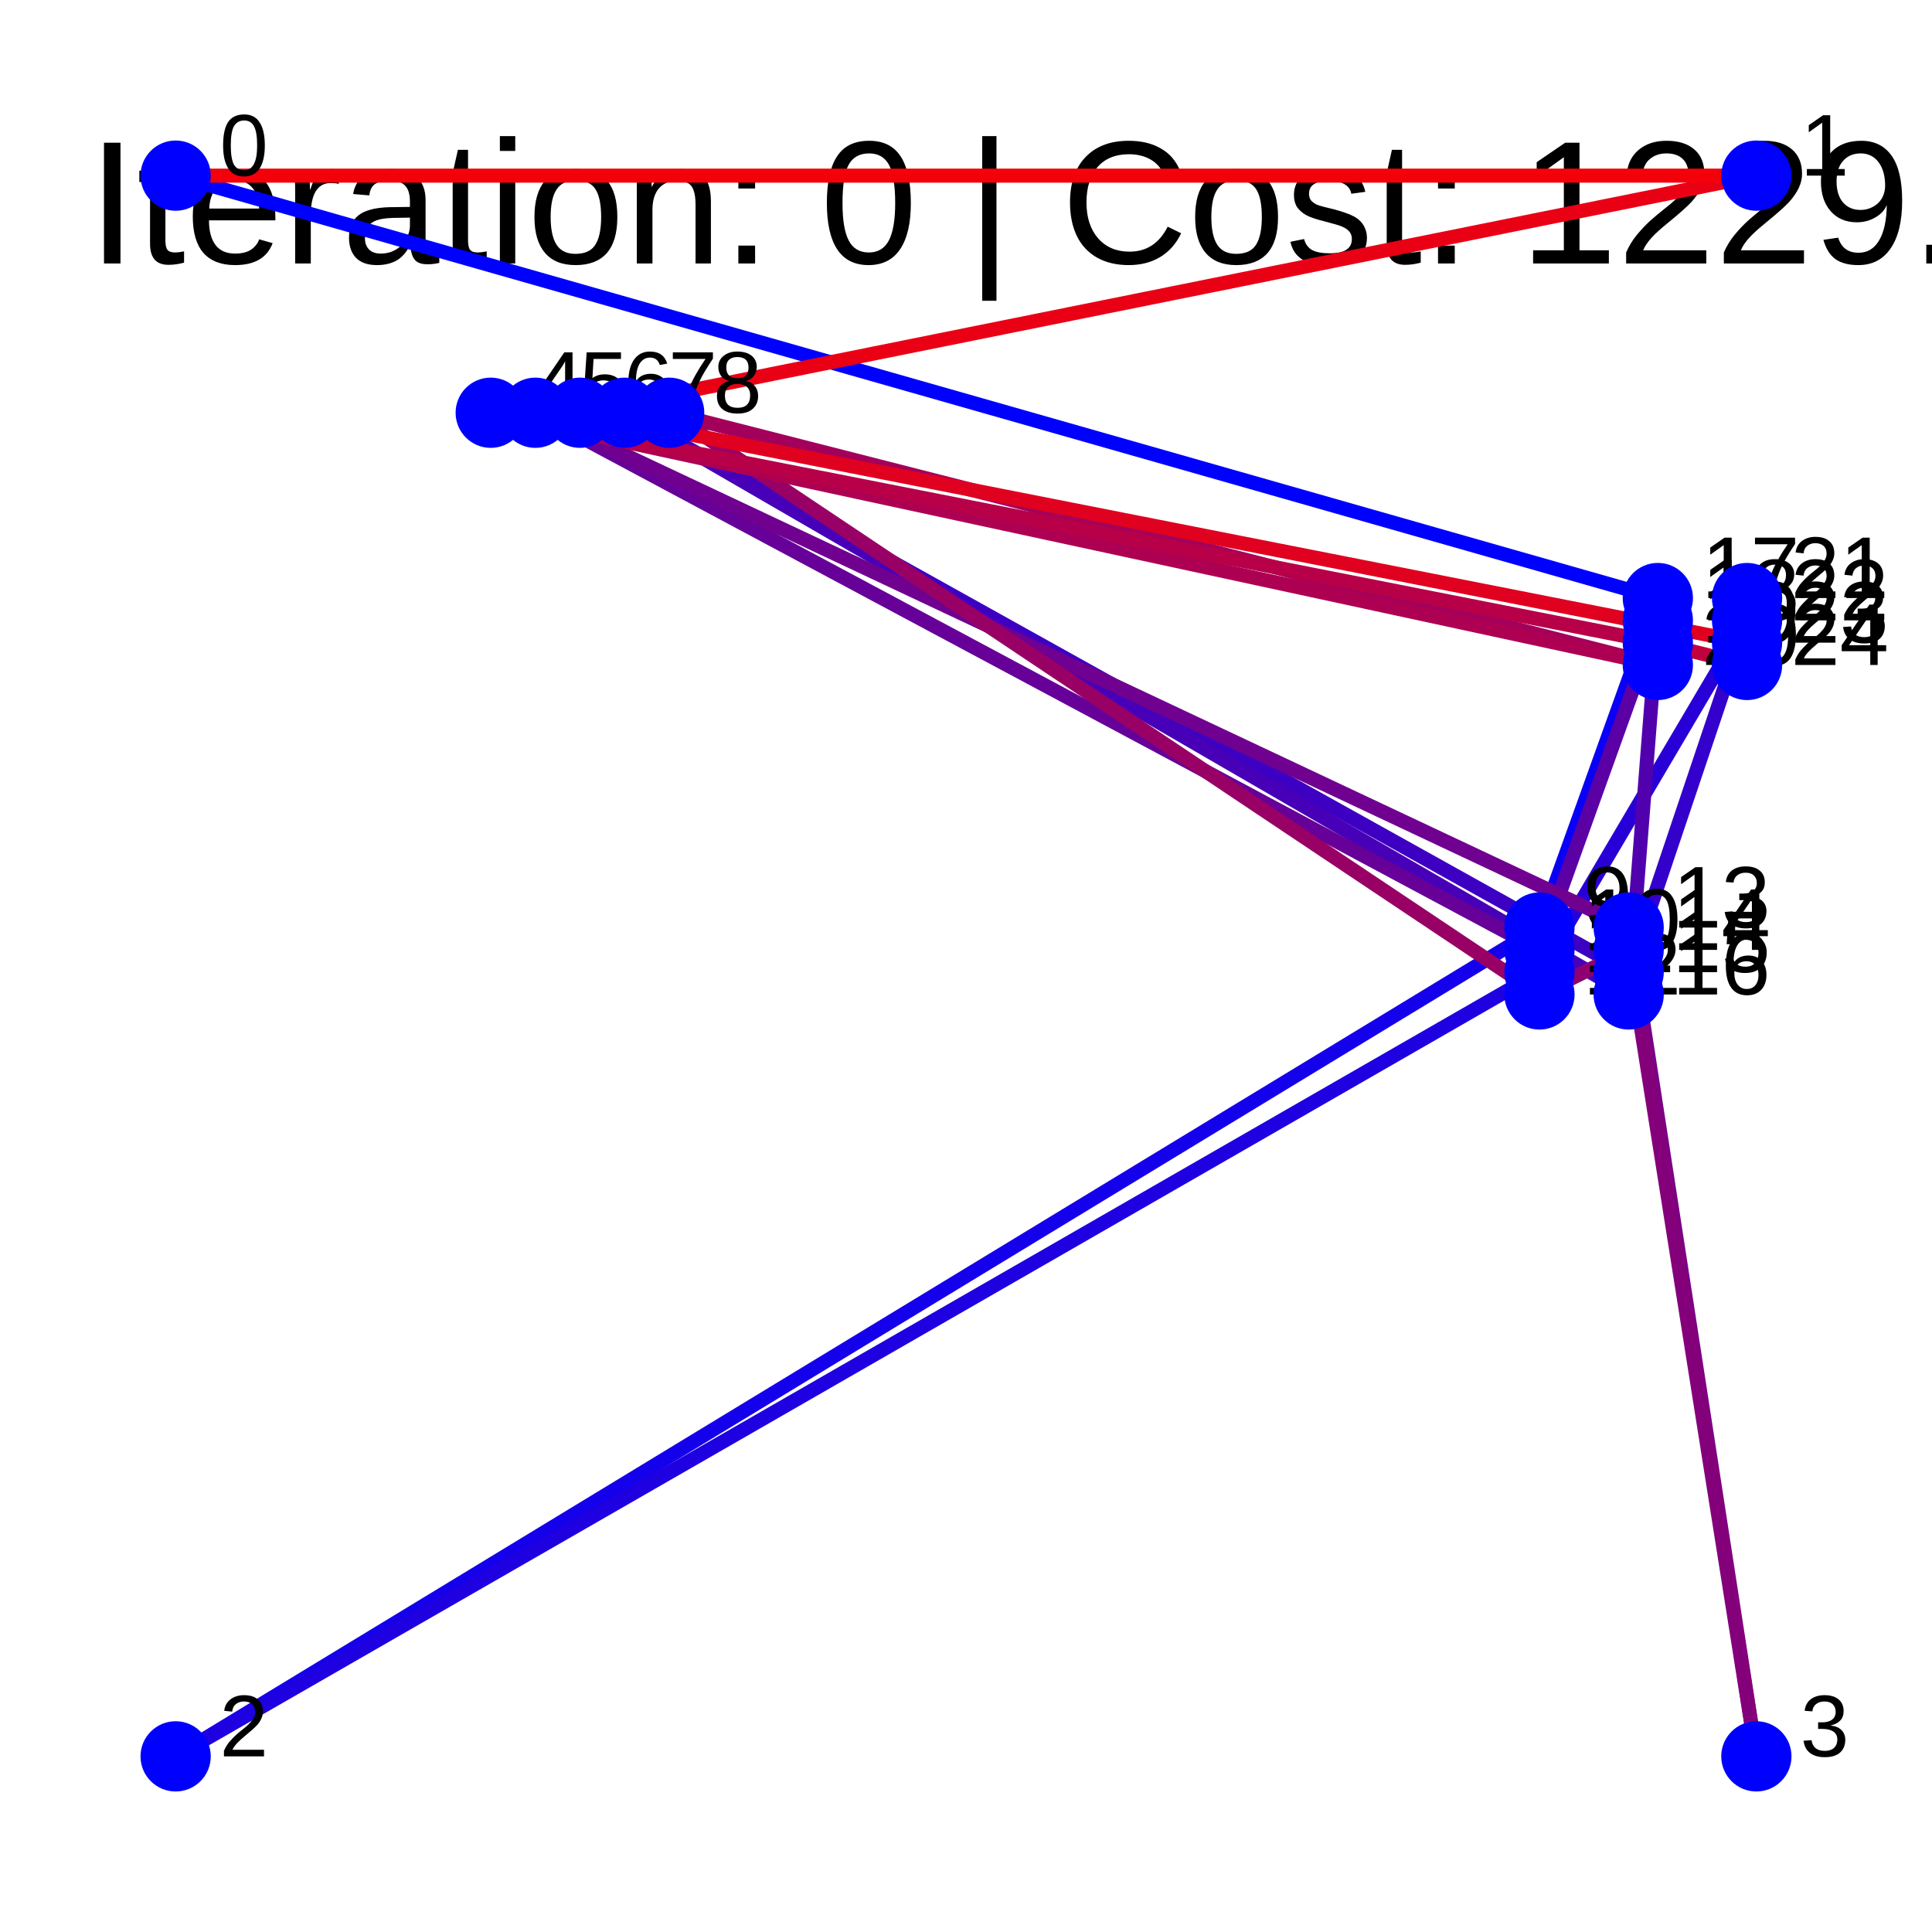
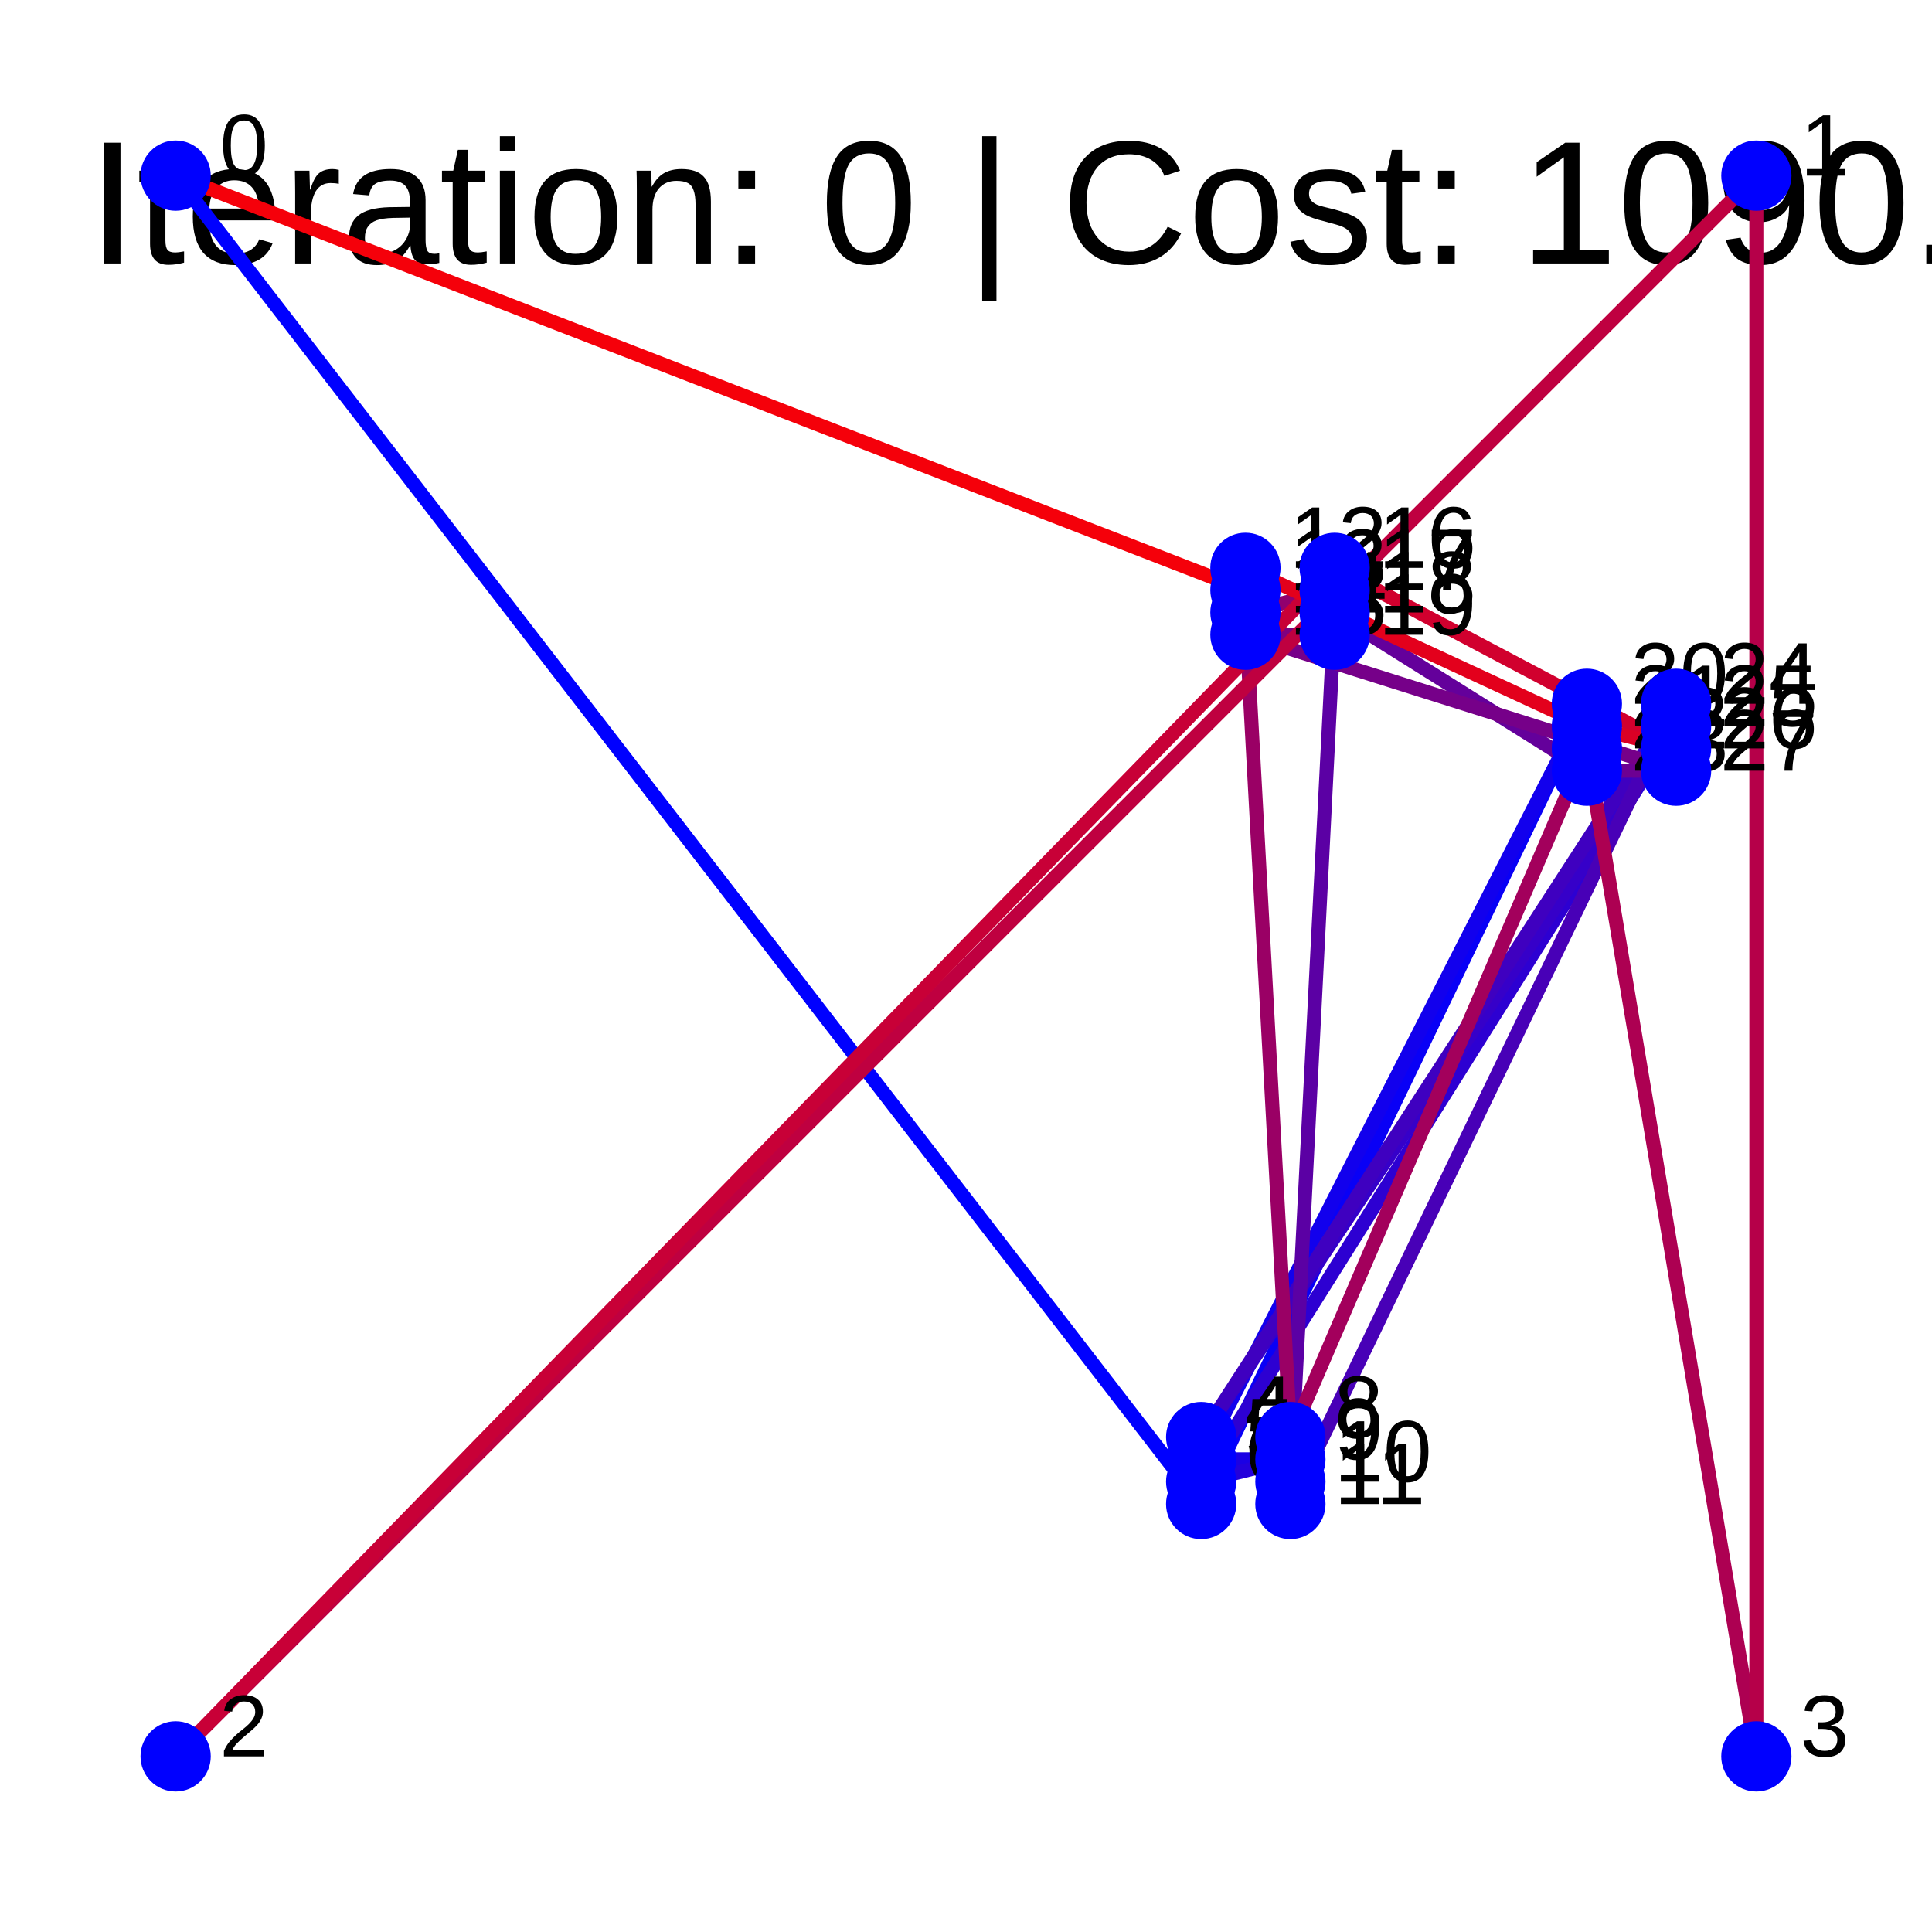
<svg xmlns="http://www.w3.org/2000/svg" viewBox="-5 -5 110 110">
  <rect x="-5" y="-5" width="110" height="110" fill="white" />
-   <text x="0" y="10" font-family="Arial" font-size="10" fill="black">Iteration: 0 | Cost: 1229.89</text>
+   <text x="0" y="10" font-family="Arial" font-size="10" fill="black">Iteration: 0 | Cost: 1090.87</text>
  <g>
-     <line x1="5.00" y1="5.00" x2="89.39" y2="29.05" stroke="rgb(0,0,255)" stroke-width="0.8" />
-     <line x1="89.39" y1="29.05" x2="82.65" y2="47.81" stroke="rgb(10,0,245)" stroke-width="0.8" />
-     <line x1="82.65" y1="47.81" x2="5.00" y2="95.00" stroke="rgb(20,0,235)" stroke-width="0.8" />
-     <line x1="5.00" y1="95.00" x2="82.65" y2="50.35" stroke="rgb(30,0,225)" stroke-width="0.8" />
-     <line x1="82.65" y1="50.35" x2="94.47" y2="30.32" stroke="rgb(40,0,215)" stroke-width="0.8" />
-     <line x1="94.47" y1="30.32" x2="87.73" y2="50.35" stroke="rgb(51,0,204)" stroke-width="0.8" />
-     <line x1="87.73" y1="50.35" x2="30.56" y2="18.50" stroke="rgb(61,0,194)" stroke-width="0.8" />
-     <line x1="30.56" y1="18.50" x2="87.73" y2="51.62" stroke="rgb(71,0,184)" stroke-width="0.8" />
-     <line x1="87.73" y1="51.62" x2="89.39" y2="30.32" stroke="rgb(81,0,174)" stroke-width="0.8" />
-     <line x1="89.39" y1="30.32" x2="82.65" y2="49.08" stroke="rgb(91,0,164)" stroke-width="0.8" />
-     <line x1="82.65" y1="49.08" x2="25.48" y2="18.50" stroke="rgb(102,0,153)" stroke-width="0.8" />
-     <line x1="25.48" y1="18.50" x2="87.73" y2="47.81" stroke="rgb(112,0,143)" stroke-width="0.8" />
-     <line x1="87.73" y1="47.81" x2="95.00" y2="95.00" stroke="rgb(122,0,133)" stroke-width="0.8" />
-     <line x1="95.00" y1="95.00" x2="87.73" y2="49.08" stroke="rgb(132,0,123)" stroke-width="0.8" />
-     <line x1="87.73" y1="49.08" x2="82.65" y2="51.62" stroke="rgb(142,0,113)" stroke-width="0.8" />
-     <line x1="82.65" y1="51.62" x2="33.10" y2="18.50" stroke="rgb(153,0,102)" stroke-width="0.8" />
-     <line x1="33.10" y1="18.50" x2="89.39" y2="32.86" stroke="rgb(163,0,92)" stroke-width="0.8" />
-     <line x1="89.39" y1="32.86" x2="22.94" y2="18.50" stroke="rgb(173,0,82)" stroke-width="0.8" />
-     <line x1="22.94" y1="18.50" x2="89.39" y2="31.59" stroke="rgb(183,0,72)" stroke-width="0.8" />
-     <line x1="89.39" y1="31.59" x2="94.47" y2="32.86" stroke="rgb(193,0,62)" stroke-width="0.8" />
-     <line x1="94.47" y1="32.86" x2="94.47" y2="29.05" stroke="rgb(204,0,51)" stroke-width="0.8" />
-     <line x1="94.47" y1="29.05" x2="94.47" y2="31.59" stroke="rgb(214,0,41)" stroke-width="0.8" />
-     <line x1="94.47" y1="31.59" x2="28.02" y2="18.50" stroke="rgb(224,0,31)" stroke-width="0.8" />
-     <line x1="28.02" y1="18.50" x2="95.00" y2="5.00" stroke="rgb(234,0,21)" stroke-width="0.8" />
-     <line x1="95.00" y1="5.00" x2="5.00" y2="5.00" stroke="rgb(244,0,11)" stroke-width="0.8" />
+     <line x1="5.00" y1="5.00" x2="63.39" y2="80.63" stroke="rgb(0,0,255)" stroke-width="0.8" />
+     <line x1="63.39" y1="80.63" x2="85.35" y2="35.07" stroke="rgb(9,0,246)" stroke-width="0.8" />
+     <line x1="85.35" y1="35.07" x2="63.39" y2="78.09" stroke="rgb(18,0,237)" stroke-width="0.8" />
+     <line x1="63.39" y1="78.09" x2="68.47" y2="78.09" stroke="rgb(27,0,228)" stroke-width="0.8" />
+     <line x1="68.47" y1="78.09" x2="63.39" y2="79.36" stroke="rgb(36,0,219)" stroke-width="0.8" />
+     <line x1="63.39" y1="79.36" x2="90.43" y2="36.34" stroke="rgb(45,0,210)" stroke-width="0.8" />
+     <line x1="90.43" y1="36.34" x2="63.39" y2="76.82" stroke="rgb(54,0,201)" stroke-width="0.8" />
+     <line x1="63.39" y1="76.82" x2="90.43" y2="35.07" stroke="rgb(63,0,192)" stroke-width="0.8" />
+     <line x1="90.43" y1="35.07" x2="68.47" y2="80.63" stroke="rgb(72,0,183)" stroke-width="0.8" />
+     <line x1="68.47" y1="80.63" x2="68.47" y2="79.36" stroke="rgb(81,0,174)" stroke-width="0.8" />
+     <line x1="68.47" y1="79.36" x2="70.99" y2="29.87" stroke="rgb(91,0,164)" stroke-width="0.8" />
+     <line x1="70.99" y1="29.87" x2="85.35" y2="38.88" stroke="rgb(100,0,155)" stroke-width="0.8" />
+     <line x1="85.35" y1="38.88" x2="90.43" y2="38.88" stroke="rgb(109,0,146)" stroke-width="0.8" />
+     <line x1="90.43" y1="38.88" x2="65.91" y2="31.14" stroke="rgb(118,0,137)" stroke-width="0.8" />
+     <line x1="65.91" y1="31.14" x2="70.99" y2="31.14" stroke="rgb(127,0,128)" stroke-width="0.8" />
+     <line x1="70.99" y1="31.14" x2="70.99" y2="28.60" stroke="rgb(136,0,119)" stroke-width="0.8" />
+     <line x1="70.99" y1="28.60" x2="65.91" y2="29.87" stroke="rgb(145,0,110)" stroke-width="0.8" />
+     <line x1="65.91" y1="29.87" x2="68.47" y2="76.82" stroke="rgb(154,0,101)" stroke-width="0.8" />
+     <line x1="68.47" y1="76.82" x2="85.35" y2="37.61" stroke="rgb(163,0,92)" stroke-width="0.8" />
+     <line x1="85.35" y1="37.61" x2="95.00" y2="95.00" stroke="rgb(173,0,82)" stroke-width="0.8" />
+     <line x1="95.00" y1="95.00" x2="95.00" y2="5.00" stroke="rgb(182,0,73)" stroke-width="0.8" />
+     <line x1="95.00" y1="5.00" x2="5.00" y2="95.00" stroke="rgb(191,0,64)" stroke-width="0.8" />
+     <line x1="5.00" y1="95.00" x2="70.99" y2="27.33" stroke="rgb(200,0,55)" stroke-width="0.8" />
+     <line x1="70.99" y1="27.33" x2="90.43" y2="37.61" stroke="rgb(209,0,46)" stroke-width="0.8" />
+     <line x1="90.43" y1="37.61" x2="85.35" y2="36.34" stroke="rgb(218,0,37)" stroke-width="0.8" />
+     <line x1="85.35" y1="36.34" x2="65.91" y2="27.33" stroke="rgb(227,0,28)" stroke-width="0.8" />
+     <line x1="65.91" y1="27.33" x2="65.91" y2="28.60" stroke="rgb(236,0,19)" stroke-width="0.8" />
+     <line x1="65.91" y1="28.60" x2="5.00" y2="5.00" stroke="rgb(245,0,10)" stroke-width="0.8" />
  </g>
  <g>
    <circle cx="5.00" cy="5.00" r="2" fill="blue" />
    <text x="7.50" y="5.00" font-family="Arial" font-size="5" fill="black">0</text>
    <circle cx="95.00" cy="5.00" r="2" fill="blue" />
    <text x="97.50" y="5.00" font-family="Arial" font-size="5" fill="black">1</text>
    <circle cx="5.00" cy="95.00" r="2" fill="blue" />
    <text x="7.50" y="95.00" font-family="Arial" font-size="5" fill="black">2</text>
    <circle cx="95.00" cy="95.00" r="2" fill="blue" />
    <text x="97.50" y="95.00" font-family="Arial" font-size="5" fill="black">3</text>
-     <circle cx="22.94" cy="18.50" r="2" fill="blue" />
-     <text x="25.44" y="18.50" font-family="Arial" font-size="5" fill="black">4</text>
-     <circle cx="25.48" cy="18.50" r="2" fill="blue" />
-     <text x="27.98" y="18.50" font-family="Arial" font-size="5" fill="black">5</text>
-     <circle cx="28.02" cy="18.50" r="2" fill="blue" />
-     <text x="30.52" y="18.50" font-family="Arial" font-size="5" fill="black">6</text>
-     <circle cx="30.56" cy="18.50" r="2" fill="blue" />
-     <text x="33.06" y="18.50" font-family="Arial" font-size="5" fill="black">7</text>
-     <circle cx="33.10" cy="18.50" r="2" fill="blue" />
-     <text x="35.60" y="18.50" font-family="Arial" font-size="5" fill="black">8</text>
-     <circle cx="82.65" cy="47.81" r="2" fill="blue" />
-     <text x="85.15" y="47.81" font-family="Arial" font-size="5" fill="black">9</text>
-     <circle cx="82.65" cy="49.08" r="2" fill="blue" />
-     <text x="85.15" y="49.08" font-family="Arial" font-size="5" fill="black">10</text>
-     <circle cx="82.65" cy="50.35" r="2" fill="blue" />
-     <text x="85.15" y="50.35" font-family="Arial" font-size="5" fill="black">11</text>
-     <circle cx="82.65" cy="51.62" r="2" fill="blue" />
-     <text x="85.15" y="51.62" font-family="Arial" font-size="5" fill="black">12</text>
-     <circle cx="87.73" cy="47.81" r="2" fill="blue" />
-     <text x="90.23" y="47.81" font-family="Arial" font-size="5" fill="black">13</text>
-     <circle cx="87.73" cy="49.08" r="2" fill="blue" />
-     <text x="90.23" y="49.08" font-family="Arial" font-size="5" fill="black">14</text>
-     <circle cx="87.73" cy="50.35" r="2" fill="blue" />
-     <text x="90.23" y="50.35" font-family="Arial" font-size="5" fill="black">15</text>
-     <circle cx="87.73" cy="51.62" r="2" fill="blue" />
-     <text x="90.23" y="51.62" font-family="Arial" font-size="5" fill="black">16</text>
-     <circle cx="89.39" cy="29.05" r="2" fill="blue" />
-     <text x="91.89" y="29.05" font-family="Arial" font-size="5" fill="black">17</text>
-     <circle cx="89.39" cy="30.32" r="2" fill="blue" />
-     <text x="91.89" y="30.32" font-family="Arial" font-size="5" fill="black">18</text>
-     <circle cx="89.39" cy="31.59" r="2" fill="blue" />
-     <text x="91.89" y="31.59" font-family="Arial" font-size="5" fill="black">19</text>
-     <circle cx="89.39" cy="32.86" r="2" fill="blue" />
-     <text x="91.89" y="32.86" font-family="Arial" font-size="5" fill="black">20</text>
-     <circle cx="94.47" cy="29.05" r="2" fill="blue" />
-     <text x="96.97" y="29.05" font-family="Arial" font-size="5" fill="black">21</text>
-     <circle cx="94.47" cy="30.32" r="2" fill="blue" />
-     <text x="96.97" y="30.32" font-family="Arial" font-size="5" fill="black">22</text>
-     <circle cx="94.47" cy="31.59" r="2" fill="blue" />
-     <text x="96.97" y="31.59" font-family="Arial" font-size="5" fill="black">23</text>
-     <circle cx="94.47" cy="32.86" r="2" fill="blue" />
-     <text x="96.97" y="32.86" font-family="Arial" font-size="5" fill="black">24</text>
+     <circle cx="63.39" cy="76.82" r="2" fill="blue" />
+     <text x="65.89" y="76.82" font-family="Arial" font-size="5" fill="black">4</text>
+     <circle cx="63.39" cy="78.09" r="2" fill="blue" />
+     <text x="65.89" y="78.09" font-family="Arial" font-size="5" fill="black">5</text>
+     <circle cx="63.39" cy="79.36" r="2" fill="blue" />
+     <text x="65.89" y="79.36" font-family="Arial" font-size="5" fill="black">6</text>
+     <circle cx="63.39" cy="80.63" r="2" fill="blue" />
+     <text x="65.89" y="80.63" font-family="Arial" font-size="5" fill="black">7</text>
+     <circle cx="68.47" cy="76.82" r="2" fill="blue" />
+     <text x="70.97" y="76.82" font-family="Arial" font-size="5" fill="black">8</text>
+     <circle cx="68.47" cy="78.09" r="2" fill="blue" />
+     <text x="70.97" y="78.09" font-family="Arial" font-size="5" fill="black">9</text>
+     <circle cx="68.47" cy="79.36" r="2" fill="blue" />
+     <text x="70.97" y="79.36" font-family="Arial" font-size="5" fill="black">10</text>
+     <circle cx="68.47" cy="80.63" r="2" fill="blue" />
+     <text x="70.97" y="80.63" font-family="Arial" font-size="5" fill="black">11</text>
+     <circle cx="65.91" cy="27.33" r="2" fill="blue" />
+     <text x="68.41" y="27.33" font-family="Arial" font-size="5" fill="black">12</text>
+     <circle cx="65.91" cy="28.60" r="2" fill="blue" />
+     <text x="68.41" y="28.60" font-family="Arial" font-size="5" fill="black">13</text>
+     <circle cx="65.91" cy="29.87" r="2" fill="blue" />
+     <text x="68.41" y="29.87" font-family="Arial" font-size="5" fill="black">14</text>
+     <circle cx="65.91" cy="31.14" r="2" fill="blue" />
+     <text x="68.41" y="31.14" font-family="Arial" font-size="5" fill="black">15</text>
+     <circle cx="70.99" cy="27.33" r="2" fill="blue" />
+     <text x="73.49" y="27.33" font-family="Arial" font-size="5" fill="black">16</text>
+     <circle cx="70.99" cy="28.60" r="2" fill="blue" />
+     <text x="73.49" y="28.60" font-family="Arial" font-size="5" fill="black">17</text>
+     <circle cx="70.99" cy="29.87" r="2" fill="blue" />
+     <text x="73.49" y="29.87" font-family="Arial" font-size="5" fill="black">18</text>
+     <circle cx="70.99" cy="31.14" r="2" fill="blue" />
+     <text x="73.49" y="31.14" font-family="Arial" font-size="5" fill="black">19</text>
+     <circle cx="85.35" cy="35.07" r="2" fill="blue" />
+     <text x="87.85" y="35.07" font-family="Arial" font-size="5" fill="black">20</text>
+     <circle cx="85.35" cy="36.34" r="2" fill="blue" />
+     <text x="87.85" y="36.34" font-family="Arial" font-size="5" fill="black">21</text>
+     <circle cx="85.35" cy="37.61" r="2" fill="blue" />
+     <text x="87.85" y="37.61" font-family="Arial" font-size="5" fill="black">22</text>
+     <circle cx="85.35" cy="38.88" r="2" fill="blue" />
+     <text x="87.85" y="38.88" font-family="Arial" font-size="5" fill="black">23</text>
+     <circle cx="90.43" cy="35.07" r="2" fill="blue" />
+     <text x="92.93" y="35.07" font-family="Arial" font-size="5" fill="black">24</text>
+     <circle cx="90.43" cy="36.34" r="2" fill="blue" />
+     <text x="92.93" y="36.34" font-family="Arial" font-size="5" fill="black">25</text>
+     <circle cx="90.43" cy="37.61" r="2" fill="blue" />
+     <text x="92.93" y="37.61" font-family="Arial" font-size="5" fill="black">26</text>
+     <circle cx="90.43" cy="38.88" r="2" fill="blue" />
+     <text x="92.93" y="38.88" font-family="Arial" font-size="5" fill="black">27</text>
  </g>
</svg>
